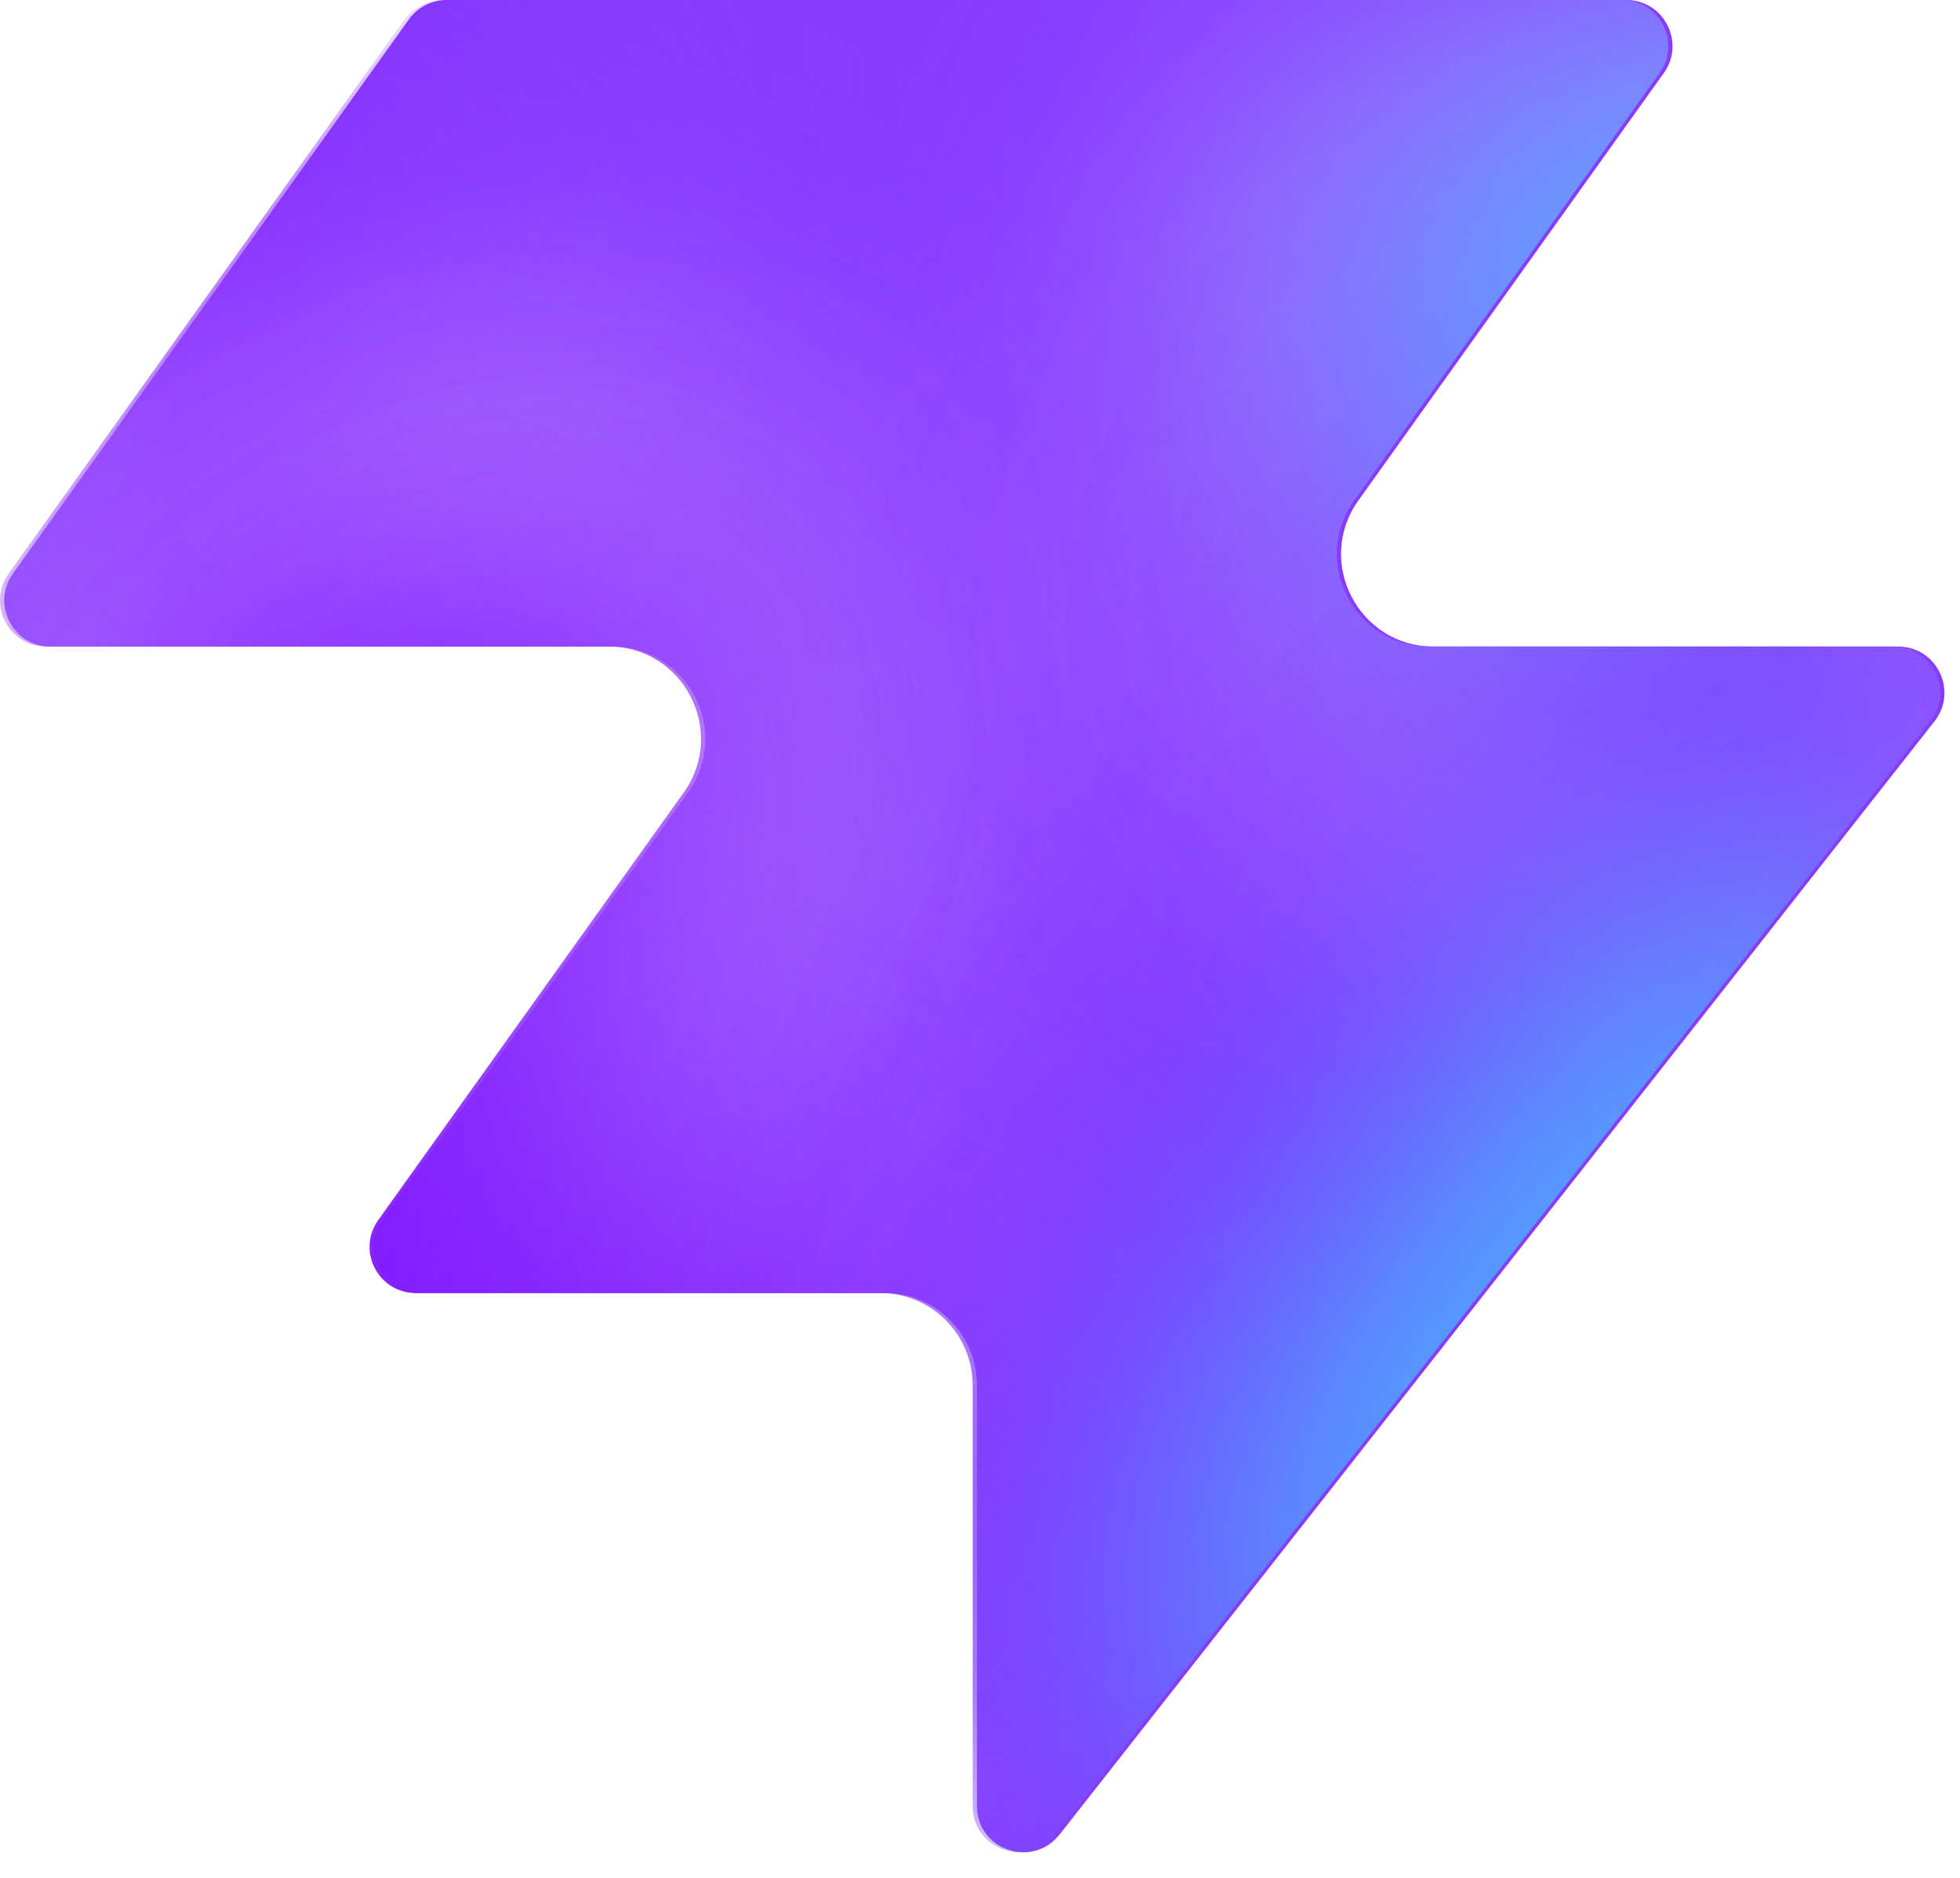
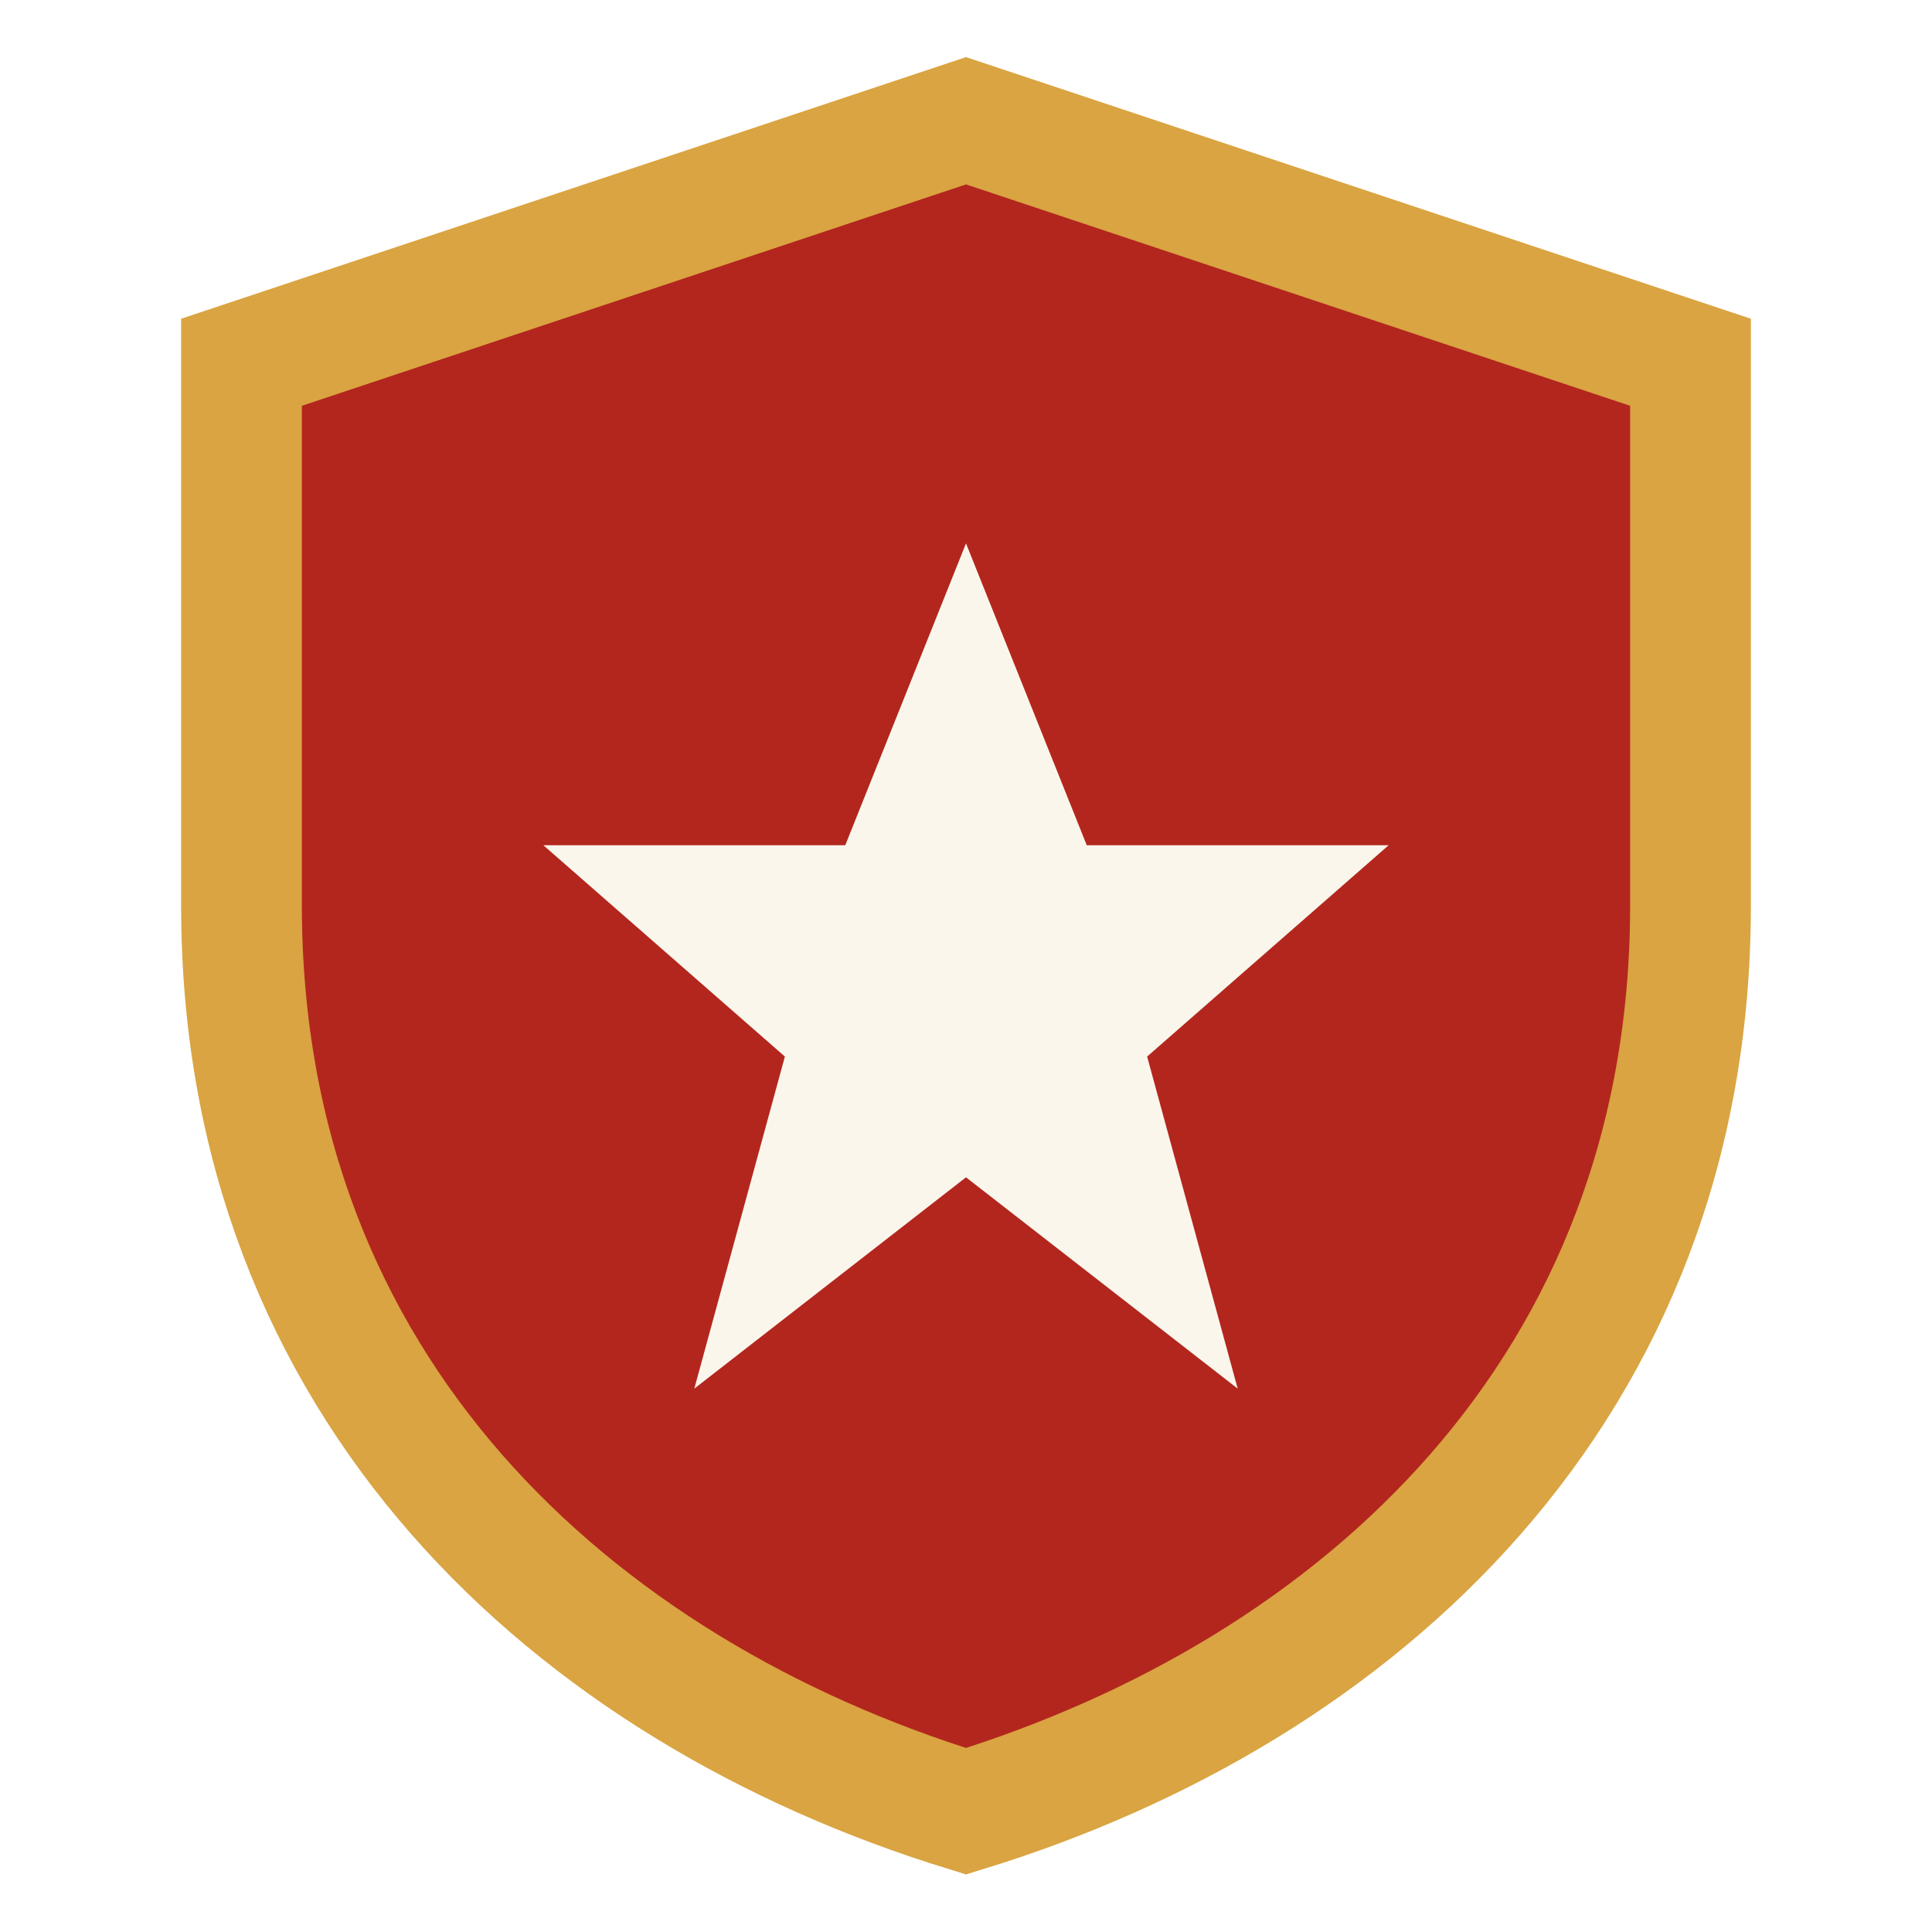
- <svg xmlns="http://www.w3.org/2000/svg" width="48" height="46" fill="none" viewBox="0 0 48 46">
-   <path fill="#863bff" d="M25.946 44.938c-.664.845-2.021.375-2.021-.698V33.937a2.26 2.26 0 0 0-2.262-2.262H10.287c-.92 0-1.456-1.04-.92-1.788l7.48-10.471c1.07-1.497 0-3.578-1.842-3.578H1.237c-.92 0-1.456-1.04-.92-1.788L10.013.474c.214-.297.556-.474.92-.474h28.894c.92 0 1.456 1.04.92 1.788l-7.48 10.471c-1.07 1.498 0 3.579 1.842 3.579h11.377c.943 0 1.473 1.088.89 1.83L25.947 44.94z" style="fill:#863bff;fill:color(display-p3 .525 .23 1);fill-opacity:1" />
-   <mask id="a" width="48" height="46" x="0" y="0" maskUnits="userSpaceOnUse" style="mask-type:alpha">
-     <path fill="#000" d="M25.842 44.938c-.664.844-2.021.375-2.021-.698V33.937a2.26 2.26 0 0 0-2.262-2.262H10.183c-.92 0-1.456-1.04-.92-1.788l7.48-10.471c1.07-1.498 0-3.579-1.842-3.579H1.133c-.92 0-1.456-1.04-.92-1.787L9.91.473c.214-.297.556-.474.92-.474h28.894c.92 0 1.456 1.04.92 1.788l-7.48 10.471c-1.07 1.498 0 3.578 1.842 3.578h11.377c.943 0 1.473 1.088.89 1.832L25.843 44.94z" style="fill:#000;fill-opacity:1" />
-   </mask>
-   <g mask="url(#a)">
-     <g filter="url(#b)">
-       <ellipse cx="5.508" cy="14.704" fill="#ede6ff" rx="5.508" ry="14.704" style="fill:#ede6ff;fill:color(display-p3 .927 .903 1);fill-opacity:1" transform="matrix(.00324 1 1 -.00324 -4.47 31.516)" />
-     </g>
-     <g filter="url(#c)">
-       <ellipse cx="10.399" cy="29.851" fill="#ede6ff" rx="10.399" ry="29.851" style="fill:#ede6ff;fill:color(display-p3 .927 .903 1);fill-opacity:1" transform="matrix(.00324 1 1 -.00324 -39.328 7.883)" />
-     </g>
-     <g filter="url(#d)">
-       <ellipse cx="5.508" cy="30.487" fill="#7e14ff" rx="5.508" ry="30.487" style="fill:#7e14ff;fill:color(display-p3 .492 .077 1);fill-opacity:1" transform="rotate(89.814 -25.913 -14.639)scale(1 -1)" />
-     </g>
-     <g filter="url(#e)">
-       <ellipse cx="5.508" cy="30.599" fill="#7e14ff" rx="5.508" ry="30.599" style="fill:#7e14ff;fill:color(display-p3 .492 .077 1);fill-opacity:1" transform="rotate(89.814 -32.644 -3.334)scale(1 -1)" />
-     </g>
-     <g filter="url(#f)">
-       <ellipse cx="5.508" cy="30.599" fill="#7e14ff" rx="5.508" ry="30.599" style="fill:#7e14ff;fill:color(display-p3 .492 .077 1);fill-opacity:1" transform="matrix(.00324 1 1 -.00324 -34.34 30.47)" />
-     </g>
-     <g filter="url(#g)">
-       <ellipse cx="14.072" cy="22.078" fill="#ede6ff" rx="14.072" ry="22.078" style="fill:#ede6ff;fill:color(display-p3 .927 .903 1);fill-opacity:1" transform="rotate(93.35 24.506 48.493)scale(-1 1)" />
-     </g>
-     <g filter="url(#h)">
-       <ellipse cx="3.47" cy="21.501" fill="#7e14ff" rx="3.47" ry="21.501" style="fill:#7e14ff;fill:color(display-p3 .492 .077 1);fill-opacity:1" transform="rotate(89.009 28.708 47.59)scale(-1 1)" />
-     </g>
-     <g filter="url(#i)">
-       <ellipse cx="3.47" cy="21.501" fill="#7e14ff" rx="3.47" ry="21.501" style="fill:#7e14ff;fill:color(display-p3 .492 .077 1);fill-opacity:1" transform="rotate(89.009 28.708 47.59)scale(-1 1)" />
-     </g>
-     <g filter="url(#j)">
-       <ellipse cx=".387" cy="8.972" fill="#7e14ff" rx="4.407" ry="29.108" style="fill:#7e14ff;fill:color(display-p3 .492 .077 1);fill-opacity:1" transform="rotate(39.51 .387 8.972)" />
-     </g>
-     <g filter="url(#k)">
-       <ellipse cx="47.523" cy="-6.092" fill="#7e14ff" rx="4.407" ry="29.108" style="fill:#7e14ff;fill:color(display-p3 .492 .077 1);fill-opacity:1" transform="rotate(37.892 47.523 -6.092)" />
-     </g>
-     <g filter="url(#l)">
-       <ellipse cx="41.412" cy="6.333" fill="#47bfff" rx="5.971" ry="9.665" style="fill:#47bfff;fill:color(display-p3 .28 .748 1);fill-opacity:1" transform="rotate(37.892 41.412 6.333)" />
-     </g>
-     <g filter="url(#m)">
-       <ellipse cx="-1.879" cy="38.332" fill="#7e14ff" rx="4.407" ry="29.108" style="fill:#7e14ff;fill:color(display-p3 .492 .077 1);fill-opacity:1" transform="rotate(37.892 -1.88 38.332)" />
-     </g>
-     <g filter="url(#n)">
-       <ellipse cx="-1.879" cy="38.332" fill="#7e14ff" rx="4.407" ry="29.108" style="fill:#7e14ff;fill:color(display-p3 .492 .077 1);fill-opacity:1" transform="rotate(37.892 -1.88 38.332)" />
-     </g>
-     <g filter="url(#o)">
-       <ellipse cx="35.651" cy="29.907" fill="#7e14ff" rx="4.407" ry="29.108" style="fill:#7e14ff;fill:color(display-p3 .492 .077 1);fill-opacity:1" transform="rotate(37.892 35.651 29.907)" />
-     </g>
-     <g filter="url(#p)">
-       <ellipse cx="38.418" cy="32.4" fill="#47bfff" rx="5.971" ry="15.297" style="fill:#47bfff;fill:color(display-p3 .28 .748 1);fill-opacity:1" transform="rotate(37.892 38.418 32.4)" />
-     </g>
-   </g>
-   <defs>
-     <filter id="b" width="60.045" height="41.654" x="-19.77" y="16.149" color-interpolation-filters="sRGB" filterUnits="userSpaceOnUse">
-       <feFlood flood-opacity="0" result="BackgroundImageFix" />
-       <feBlend in="SourceGraphic" in2="BackgroundImageFix" result="shape" />
-       <feGaussianBlur result="effect1_foregroundBlur_2002_17158" stdDeviation="7.659" />
-     </filter>
-     <filter id="c" width="90.34" height="51.437" x="-54.613" y="-7.533" color-interpolation-filters="sRGB" filterUnits="userSpaceOnUse">
-       <feFlood flood-opacity="0" result="BackgroundImageFix" />
-       <feBlend in="SourceGraphic" in2="BackgroundImageFix" result="shape" />
-       <feGaussianBlur result="effect1_foregroundBlur_2002_17158" stdDeviation="7.659" />
-     </filter>
-     <filter id="d" width="79.355" height="29.4" x="-49.64" y="2.03" color-interpolation-filters="sRGB" filterUnits="userSpaceOnUse">
-       <feFlood flood-opacity="0" result="BackgroundImageFix" />
-       <feBlend in="SourceGraphic" in2="BackgroundImageFix" result="shape" />
-       <feGaussianBlur result="effect1_foregroundBlur_2002_17158" stdDeviation="4.596" />
-     </filter>
-     <filter id="e" width="79.579" height="29.4" x="-45.045" y="20.029" color-interpolation-filters="sRGB" filterUnits="userSpaceOnUse">
-       <feFlood flood-opacity="0" result="BackgroundImageFix" />
-       <feBlend in="SourceGraphic" in2="BackgroundImageFix" result="shape" />
-       <feGaussianBlur result="effect1_foregroundBlur_2002_17158" stdDeviation="4.596" />
-     </filter>
-     <filter id="f" width="79.579" height="29.4" x="-43.513" y="21.178" color-interpolation-filters="sRGB" filterUnits="userSpaceOnUse">
-       <feFlood flood-opacity="0" result="BackgroundImageFix" />
-       <feBlend in="SourceGraphic" in2="BackgroundImageFix" result="shape" />
-       <feGaussianBlur result="effect1_foregroundBlur_2002_17158" stdDeviation="4.596" />
-     </filter>
-     <filter id="g" width="74.749" height="58.852" x="15.756" y="-17.901" color-interpolation-filters="sRGB" filterUnits="userSpaceOnUse">
-       <feFlood flood-opacity="0" result="BackgroundImageFix" />
-       <feBlend in="SourceGraphic" in2="BackgroundImageFix" result="shape" />
-       <feGaussianBlur result="effect1_foregroundBlur_2002_17158" stdDeviation="7.659" />
-     </filter>
-     <filter id="h" width="61.377" height="25.362" x="23.548" y="2.284" color-interpolation-filters="sRGB" filterUnits="userSpaceOnUse">
-       <feFlood flood-opacity="0" result="BackgroundImageFix" />
-       <feBlend in="SourceGraphic" in2="BackgroundImageFix" result="shape" />
-       <feGaussianBlur result="effect1_foregroundBlur_2002_17158" stdDeviation="4.596" />
-     </filter>
-     <filter id="i" width="61.377" height="25.362" x="23.548" y="2.284" color-interpolation-filters="sRGB" filterUnits="userSpaceOnUse">
-       <feFlood flood-opacity="0" result="BackgroundImageFix" />
-       <feBlend in="SourceGraphic" in2="BackgroundImageFix" result="shape" />
-       <feGaussianBlur result="effect1_foregroundBlur_2002_17158" stdDeviation="4.596" />
-     </filter>
-     <filter id="j" width="56.045" height="63.649" x="-27.636" y="-22.853" color-interpolation-filters="sRGB" filterUnits="userSpaceOnUse">
-       <feFlood flood-opacity="0" result="BackgroundImageFix" />
-       <feBlend in="SourceGraphic" in2="BackgroundImageFix" result="shape" />
-       <feGaussianBlur result="effect1_foregroundBlur_2002_17158" stdDeviation="4.596" />
-     </filter>
-     <filter id="k" width="54.814" height="64.646" x="20.116" y="-38.415" color-interpolation-filters="sRGB" filterUnits="userSpaceOnUse">
-       <feFlood flood-opacity="0" result="BackgroundImageFix" />
-       <feBlend in="SourceGraphic" in2="BackgroundImageFix" result="shape" />
-       <feGaussianBlur result="effect1_foregroundBlur_2002_17158" stdDeviation="4.596" />
-     </filter>
-     <filter id="l" width="33.541" height="35.313" x="24.641" y="-11.323" color-interpolation-filters="sRGB" filterUnits="userSpaceOnUse">
-       <feFlood flood-opacity="0" result="BackgroundImageFix" />
-       <feBlend in="SourceGraphic" in2="BackgroundImageFix" result="shape" />
-       <feGaussianBlur result="effect1_foregroundBlur_2002_17158" stdDeviation="4.596" />
-     </filter>
-     <filter id="m" width="54.814" height="64.646" x="-29.286" y="6.009" color-interpolation-filters="sRGB" filterUnits="userSpaceOnUse">
-       <feFlood flood-opacity="0" result="BackgroundImageFix" />
-       <feBlend in="SourceGraphic" in2="BackgroundImageFix" result="shape" />
-       <feGaussianBlur result="effect1_foregroundBlur_2002_17158" stdDeviation="4.596" />
-     </filter>
-     <filter id="n" width="54.814" height="64.646" x="-29.286" y="6.009" color-interpolation-filters="sRGB" filterUnits="userSpaceOnUse">
-       <feFlood flood-opacity="0" result="BackgroundImageFix" />
-       <feBlend in="SourceGraphic" in2="BackgroundImageFix" result="shape" />
-       <feGaussianBlur result="effect1_foregroundBlur_2002_17158" stdDeviation="4.596" />
-     </filter>
-     <filter id="o" width="54.814" height="64.646" x="8.244" y="-2.416" color-interpolation-filters="sRGB" filterUnits="userSpaceOnUse">
-       <feFlood flood-opacity="0" result="BackgroundImageFix" />
-       <feBlend in="SourceGraphic" in2="BackgroundImageFix" result="shape" />
-       <feGaussianBlur result="effect1_foregroundBlur_2002_17158" stdDeviation="4.596" />
-     </filter>
-     <filter id="p" width="39.409" height="43.623" x="18.713" y="10.588" color-interpolation-filters="sRGB" filterUnits="userSpaceOnUse">
-       <feFlood flood-opacity="0" result="BackgroundImageFix" />
-       <feBlend in="SourceGraphic" in2="BackgroundImageFix" result="shape" />
-       <feGaussianBlur result="effect1_foregroundBlur_2002_17158" stdDeviation="4.596" />
-     </filter>
-   </defs>
+ <svg xmlns="http://www.w3.org/2000/svg" viewBox="0 0 64 64">
+   <path d="M32 4 L56 12 V30 C56 46 45 56 32 60 C19 56 8 46 8 30 V12 Z" fill="#b3261e" stroke="#d9a441" stroke-width="4" />
+   <path d="M32 18 L36 28 L46 28 L38 35 L41 46 L32 39 L23 46 L26 35 L18 28 L28 28 Z" fill="#fbf6ec" />
</svg>
